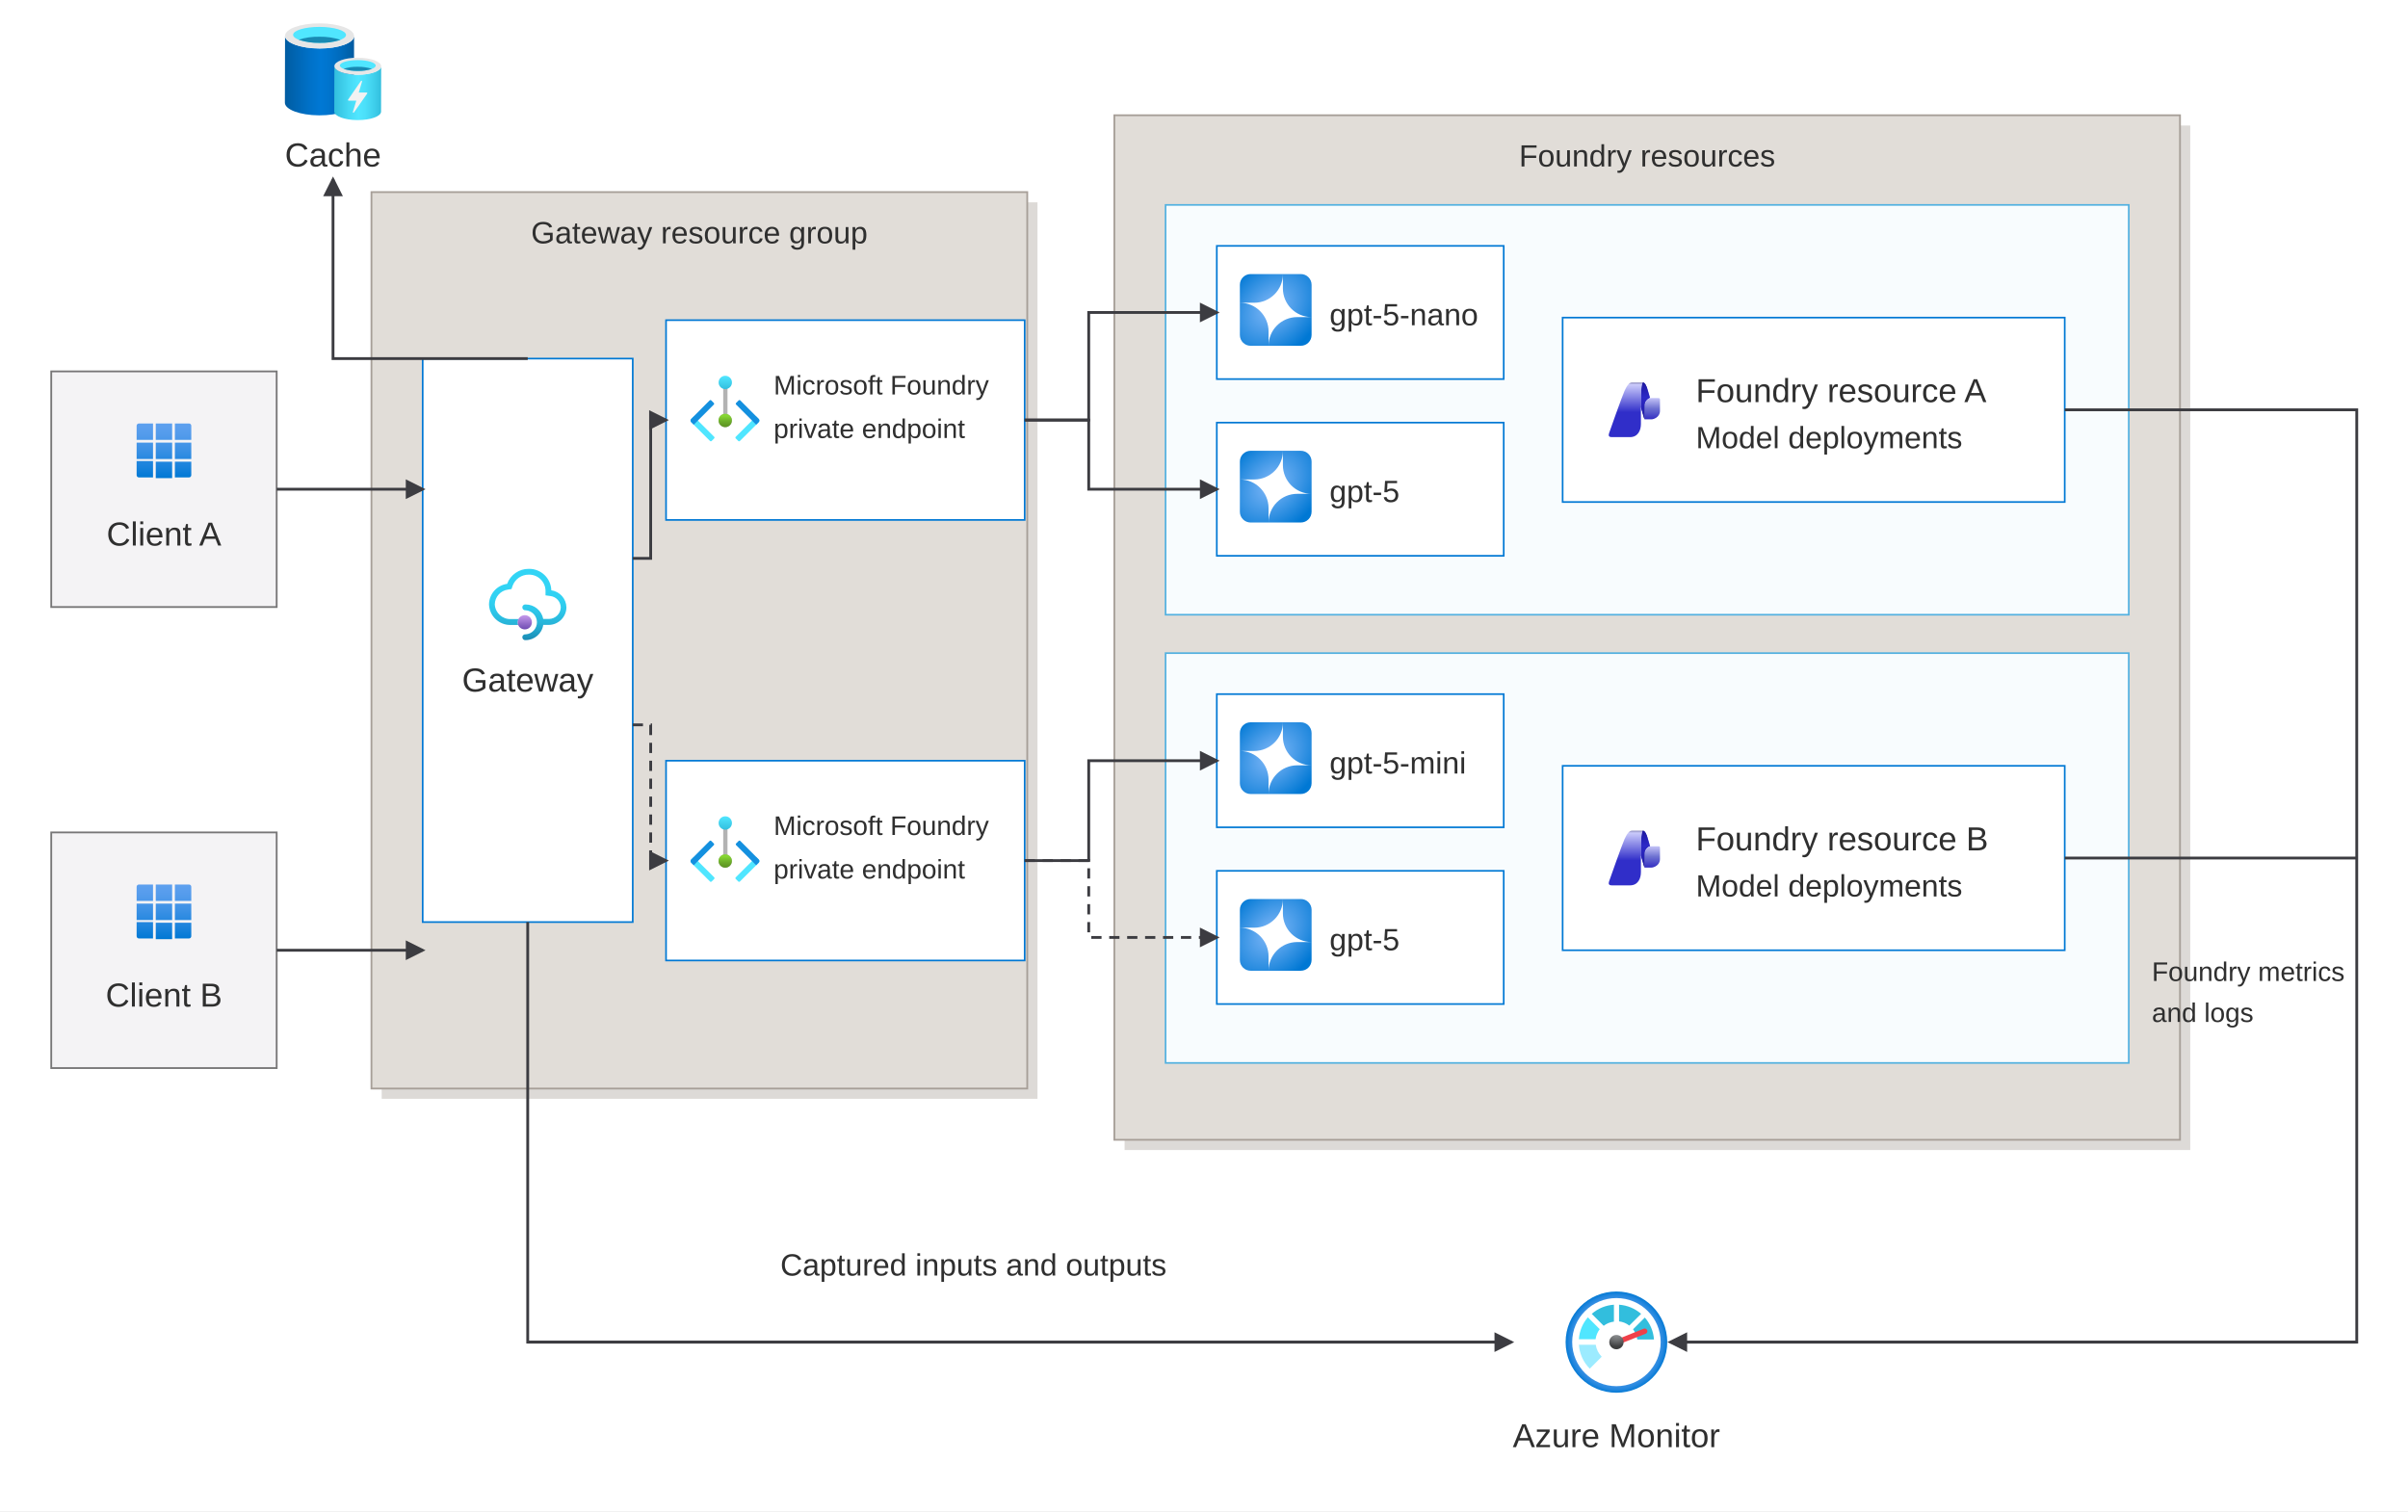
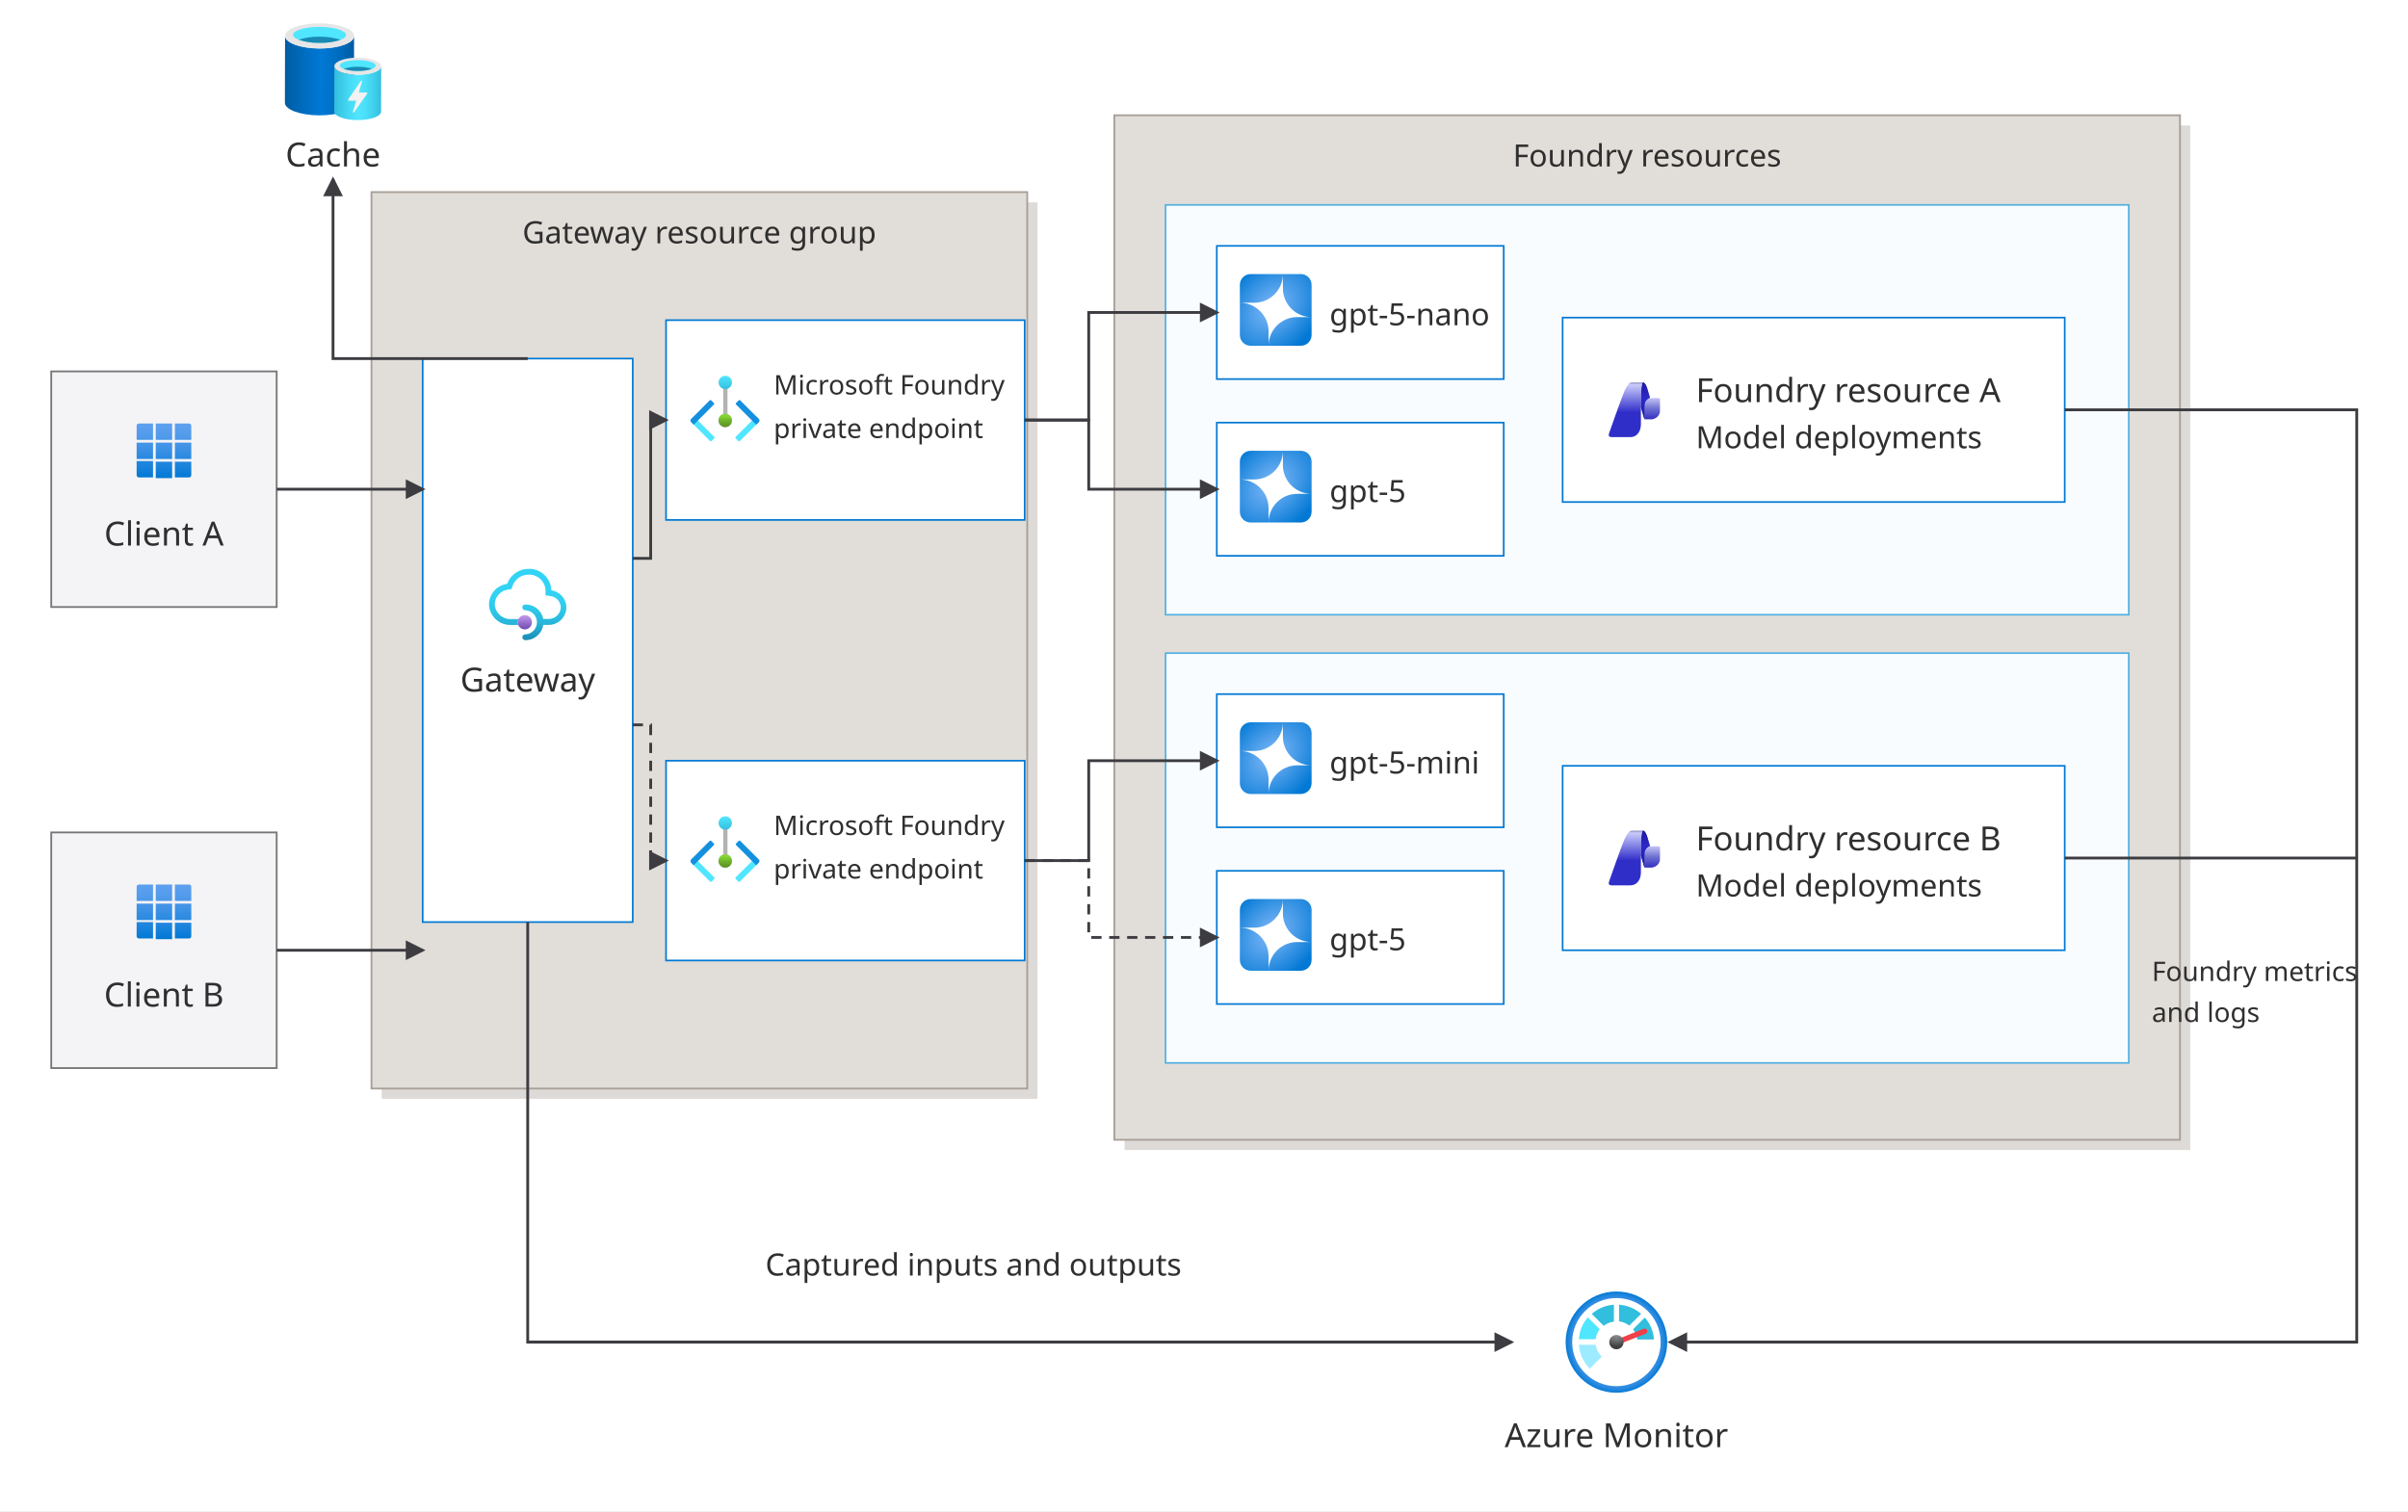
<svg xmlns="http://www.w3.org/2000/svg" width="9.792in" height="6.146in" viewBox="0 0 940 590" role="img" aria-labelledby="title description">
  <defs>
    <linearGradient id="client-gradient" x1="9" y1="17" x2="9" y2="1" gradientUnits="userSpaceOnUse">
      <stop offset="0" stop-color="#0078d4" />
      <stop offset=".16" stop-color="#1380da" />
      <stop offset=".53" stop-color="#3c91e5" />
      <stop offset=".82" stop-color="#559cec" />
      <stop offset="1" stop-color="#5ea0ef" />
    </linearGradient>
    <radialGradient id="model-gradient" cx="-67.981" cy="793.199" r=".45" gradientTransform="translate(-17939.03 20368.029) rotate(45) scale(25.091 -34.149)" gradientUnits="userSpaceOnUse">
      <stop offset="0" stop-color="#83b9f9" />
      <stop offset="1" stop-color="#0078d4" />
    </radialGradient>
    <linearGradient id="foundry-gradient-one" x1="10.91" y1="13.66" x2="13.62" y2="13.66" gradientTransform="translate(0 20) scale(1 -1)" gradientUnits="userSpaceOnUse">
      <stop offset="0" stop-color="#302ec9" />
      <stop offset=".12" stop-color="#151698" />
      <stop offset=".25" stop-color="#0a0b7e" />
      <stop offset=".43" stop-color="#090c7f" />
      <stop offset=".51" stop-color="#141698" />
      <stop offset=".61" stop-color="#282ac4" />
      <stop offset=".77" stop-color="#8e8ff4" />
      <stop offset=".85" stop-color="#a7a6f7" />
      <stop offset=".91" stop-color="#cacafb" />
      <stop offset="1" stop-color="#fff" />
    </linearGradient>
    <linearGradient id="foundry-gradient-two" x1="12.26" y1="8.32" x2="12.26" y2="18.23" gradientTransform="translate(0 20) scale(1 -1)" gradientUnits="userSpaceOnUse">
      <stop offset=".02" stop-color="#201ba6" />
      <stop offset=".64" stop-color="#2d29c7" />
      <stop offset="1" stop-color="#201ba6" />
    </linearGradient>
    <linearGradient id="foundry-gradient-three" x1="14.19" y1="8.27" x2="14.19" y2="14.47" gradientTransform="translate(0 20) scale(1 -1)" gradientUnits="userSpaceOnUse">
      <stop offset="0" stop-color="#3530c3" />
      <stop offset=".5" stop-color="#6d71d1" />
      <stop offset=".97" stop-color="#c0bff5" />
      <stop offset="1" stop-color="#e3e4ff" />
    </linearGradient>
    <linearGradient id="foundry-gradient-four" x1="6.51" y1="3" x2="6.51" y2="19.15" gradientTransform="translate(0 20) scale(1 -1)" gradientUnits="userSpaceOnUse">
      <stop offset="0" stop-color="#302ec9" />
      <stop offset=".45" stop-color="#302ec9" />
      <stop offset=".95" stop-color="#cacafb" />
      <stop offset="1" stop-color="#7f7eaf" />
    </linearGradient>
    <linearGradient id="private-endpoint-top" x1="9.084" y1="790.967" x2="9.084" y2="787.492" gradientTransform="matrix(1 0 0 -1 0 791.516)" gradientUnits="userSpaceOnUse">
      <stop offset="0" stop-color="#50e6ff" />
      <stop offset="1" stop-color="#32bedd" />
    </linearGradient>
    <linearGradient id="private-endpoint-bottom" x1="9.065" y1="13.843" x2="9.065" y2="10.368" gradientUnits="userSpaceOnUse">
      <stop offset="0" stop-color="#5e9624" />
      <stop offset=".183" stop-color="#629c25" />
      <stop offset=".435" stop-color="#6dae2a" />
      <stop offset=".726" stop-color="#7fcb30" />
      <stop offset=".822" stop-color="#86d633" />
    </linearGradient>
    <linearGradient id="cache-gradient-one" x1="-2.113" y1="12.211" x2="10.011" y2="12.211" gradientTransform="translate(2.699 -2.533) rotate(.147)" gradientUnits="userSpaceOnUse">
      <stop offset="0" stop-color="#005ba1" />
      <stop offset=".068" stop-color="#0060a9" />
      <stop offset=".356" stop-color="#0071c8" />
      <stop offset=".517" stop-color="#0078d4" />
      <stop offset=".642" stop-color="#0074cd" />
      <stop offset=".82" stop-color="#006abb" />
      <stop offset="1" stop-color="#005ba1" />
    </linearGradient>
    <linearGradient id="cache-gradient-two" x1="6.563" y1="15.274" x2="14.785" y2="15.274" gradientTransform="translate(2.699 -2.533) rotate(.147)" gradientUnits="userSpaceOnUse">
      <stop offset="0" stop-color="#32bedd" />
      <stop offset=".322" stop-color="#47daf5" />
      <stop offset=".517" stop-color="#50e6ff" />
      <stop offset=".664" stop-color="#4bdff9" />
      <stop offset=".872" stop-color="#3dcdea" />
      <stop offset="1" stop-color="#32bedd" />
    </linearGradient>
    <radialGradient id="monitor-gradient" cx="5.72" cy="7.45" r="8.42" gradientTransform="translate(3.23 1.51) scale(1.01)" gradientUnits="userSpaceOnUse">
      <stop offset=".18" stop-color="#5ea0ef" />
      <stop offset=".56" stop-color="#5c9fee" />
      <stop offset=".69" stop-color="#559ced" />
      <stop offset=".78" stop-color="#4a97e9" />
      <stop offset=".86" stop-color="#3990e4" />
      <stop offset=".93" stop-color="#2387de" />
      <stop offset=".99" stop-color="#087bd6" />
      <stop offset="1" stop-color="#0078d4" />
    </radialGradient>
    <radialGradient id="monitor-center-gradient" cx="28.18" cy="202.29" r="2.7" gradientTransform="translate(-17.77 -185.01) scale(.95)" gradientUnits="userSpaceOnUse">
      <stop offset=".19" stop-color="#8c8e90" />
      <stop offset=".35" stop-color="#848688" />
      <stop offset=".6" stop-color="#6e7071" />
      <stop offset=".91" stop-color="#4a4b4c" />
      <stop offset="1" stop-color="#3e3f3f" />
    </radialGradient>
    <linearGradient id="api-management-gradient" x1="9" y1="16.82" x2="9" y2="1.18" gradientUnits="userSpaceOnUse">
      <stop offset="0" stop-color="#198ab3" />
      <stop offset=".09" stop-color="#1f9dc4" />
      <stop offset=".24" stop-color="#28b5d9" />
      <stop offset=".4" stop-color="#2dc6e9" />
      <stop offset=".57" stop-color="#31d1f2" />
      <stop offset=".78" stop-color="#32d4f5" />
    </linearGradient>
    <linearGradient id="api-management-node-gradient" x1="8.36" y1="11.35" x2="8.36" y2="14.46" gradientUnits="userSpaceOnUse">
      <stop offset="0" stop-color="#c69aeb" />
      <stop offset="1" stop-color="#6f4bb2" />
    </linearGradient>
    <marker id="arrow" markerWidth="7" markerHeight="7" refX="6" refY="3.5" orient="auto" markerUnits="strokeWidth">
      <path d="M0 0 7 3.5 0 7Z" fill="#3c3c41" />
    </marker>
    <symbol id="client-icon" viewBox="0 0 18 18">
      <path d="M6.6 12.2h4.8V17H6.6ZM1 5.8h4.8V1H1.67A.67.67 0 0 0 1 1.67Zm.67 11H5.8v-4.8H1v4.13a.67.67 0 0 0 .67.67ZM1 11.4h4.8V6.6H1Zm11.2 5.4h4.13a.67.67 0 0 0 .67-.67V12.2h-4.8Zm-5.6-5.4h4.8V6.6H6.6Zm5.6 0H17V6.6h-4.8Zm0-10.4v4.8H17V1.67a.67.67 0 0 0-.67-.67ZM6.6 5.8h4.8V1H6.6Z" fill="url(#client-gradient)" />
    </symbol>
    <symbol id="gateway-icon" viewBox="0 0 18 18">
      <path d="M14.18 5.89A4.85 4.85 0 0 0 9.23 1.18a5 5 0 0 0-4.75 3.29A4.61 4.61 0 0 0 .5 9a4.67 4.67 0 0 0 4.79 4.5 3 3 0 0 0 .42 0h1.2a1.47 1.47 0 0 1-.11-.56 1.51 1.51 0 0 1 .2-.73H5.6l-.31 0A3.41 3.41 0 0 1 1.77 9a3.33 3.33 0 0 1 2.91-3.27l.76-.12.25-.73a3.73 3.73 0 0 1 3.54-2.43 3.6 3.6 0 0 1 3.68 3.45V7l1.09.15a2.59 2.59 0 0 1 2.26 2.49 2.63 2.63 0 0 1-2.62 2.54h-.15l-.08 0h-1A3.92 3.92 0 0 0 8.54 9a.64.64 0 1 0 0 1.27 2.65 2.65 0 0 1 0 5.29.64.64 0 1 0 0 1.27 3.92 3.92 0 0 0 3.87-3.34h1.05a.64.64 0 0 0 .2 0A3.91 3.91 0 0 0 17.5 9.64a3.86 3.86 0 0 0-3.32-3.75Z" fill="url(#api-management-gradient)" />
      <rect x="6.8" y="11.35" width="3.12" height="3.12" rx="1.54" fill="url(#api-management-node-gradient)" />
    </symbol>
    <symbol id="private-endpoint-icon" viewBox="0 0 18 18">
      <path d="M7.85 13.342a1.738 1.738 0 1 0 2.436-2.479 1.715 1.715 0 0 0-.626-.389V3.009H8.548v7.444a1.729 1.729 0 0 0-.7 2.891Z" fill="#b3b3b3" />
      <circle cx="9.084" cy="2.209" r="1.738" fill="url(#private-endpoint-top)" />
      <path d="M2.632 10.449h.937a.3.3 0 0 1 .3.3v6.909a.6.6 0 0 1-.6.6h-.937v-7.509a.3.3 0 0 1 .3-.3Z" transform="translate(15.452 22.292) rotate(134.919)" fill="#50e6ff" />
      <path d="M2.581 6.093h.937a.3.3 0 0 1 .3.3v7.4H2.88a.6.6 0 0 1-.6-.6v-6.8a.3.3 0 0 1 .3-.3Z" transform="translate(7.91 .749) rotate(44.919)" fill="#1490df" />
      <path d="M14.132 10.449h.937a.6.6 0 0 1 .6.6v6.909a.3.3 0 0 1-.3.3h-.937a.3.3 0 0 1-.3-.3Z" transform="translate(14.542 -6.333) rotate(45.081)" fill="#50e6ff" />
      <path d="M14.782 6.093h.937v7.4a.3.3 0 0 1-.3.3h-.937a.3.3 0 0 1-.3-.3v-6.8a.6.6 0 0 1 .6-.6Z" transform="translate(32.558 6.424) rotate(135.081)" fill="#1490df" />
      <circle cx="9.065" cy="12.106" r="1.738" fill="url(#private-endpoint-bottom)" />
    </symbol>
    <symbol id="model-icon" viewBox="0 0 18 18">
      <path d="M0 2.7v12.6A2.7 2.7 0 0 0 2.7 18h12.6a2.7 2.7 0 0 0 2.7-2.7V2.7A2.7 2.7 0 0 0 15.3 0H2.7A2.7 2.7 0 0 0 0 2.7ZM10.8 0v3.6a7.2 7.2 0 0 0 7.2 7.2h-3.6A7.2 7.2 0 0 0 7.2 18v-3.6A7.2 7.2 0 0 0 0 7.2h3.6A7.2 7.2 0 0 0 10.8 0Z" fill="url(#model-gradient)" />
    </symbol>
    <symbol id="foundry-icon" viewBox="0 0 18 18">
      <path d="M11.96 11.68s.07-.1.07-.24V7.57c0-.85.66-1.76 1.59-2.03-.06-.19-.64-2.11-.81-2.65-.17-.56-.67-1.9-1.29-1.9h-.01s-.09.05-.13.13c-.32.58-.46 3.02-.46 4.84v2.26c.27.97.91 3.22.96 3.35 0 0 .05.1.09.1Z" fill="url(#foundry-gradient-one)" />
      <path d="M11.96 11.68s.07-.1.07-.24V7.57c0-.85.66-1.76 1.59-2.03-.06-.19-.64-2.11-.81-2.65-.17-.56-.67-1.9-1.29-1.9h-.01s-.09.05-.13.13c-.32.58-.46 3.02-.46 4.84v2.26c.27.97.91 3.22.96 3.35 0 0 .05.1.09.1Z" fill="url(#foundry-gradient-two)" />
      <path d="M16.01 5.46H14.2c-1.21 0-2.17 1.09-2.17 2.11v3.87c0 .14-.04.24-.07.24s-.09-.1-.09-.1c0 0 .07.21.17.21h1.98c.62 0 2.48-.61 2.48-2.52V6.02c0-.41-.24-.55-.49-.55Z" fill="url(#foundry-gradient-three)" />
      <path d="M2.34 17h5.38c2.35 0 3.2-2.03 3.2-3.81V5.96c0-2.08.19-4.97.61-4.97H8.3c-.77 0-1.43.82-2.18 2.48S1.76 15.34 1.6 15.83c-.26.79-.02 1.16.74 1.16Z" fill="url(#foundry-gradient-four)" />
    </symbol>
    <symbol id="monitor-icon" viewBox="0 0 18 18">
      <ellipse cx="9" cy="9" rx="8.5" ry="8.47" fill="url(#monitor-gradient)" />
      <ellipse cx="9" cy="9" rx="7.4" ry="7.37" fill="#fff" />
      <path d="M2.72 9.44a6.24 6.24 0 0 0 1.82 4l2-2a3.53 3.53 0 0 1-1-2Z" fill="#9cebff" />
      <path d="M13.13 4.27A6.25 6.25 0 0 0 9.44 2.74v2.79a3.41 3.41 0 0 1 1.71.7ZM4.87 4.27l2 2a3.41 3.41 0 0 1 1.71-.7V2.74a6.25 6.25 0 0 0-3.71 1.53ZM11.78 6.85a3.6 3.6 0 0 1 .71 1.71h2.79a6.16 6.16 0 0 0-1.53-3.67Z" fill="#32bedd" />
      <path d="M6.22 6.85l-2-2a6.16 6.16 0 0 0-1.5 3.67h2.79a3.6 3.6 0 0 1 .71-1.71Z" fill="#50e6ff" />
      <path d="M14.14 7a.45.45 0 0 0-.57-.25L9.45 8.41l.32.81 4.12-1.63a.44.44 0 0 0 .25-.59Z" fill="#f04049" />
      <ellipse cx="9" cy="9" rx="1.2" ry="1.2" fill="url(#monitor-center-gradient)" />
    </symbol>
    <symbol id="cache-icon" viewBox="0 0 18 18">
      <path d="M6.629 4.917C3.281 4.909.57 3.913.573 2.693L.543 14.442c0 1.21 2.663 2.2 5.973 2.224H6.6c3.348.009 6.065-.973 6.068-2.193L12.7 2.724c-.006 1.22-2.723 2.202-6.071 2.193Z" fill="url(#cache-gradient-one)" />
      <path d="M12.7 2.724c0 1.22-2.72 2.2-6.068 2.193S.57 3.913.573 2.693 3.293.491 6.641.5s6.06 1 6.056 2.224" fill="#e6e6e6" />
      <path d="M11.283 2.542c0 .775-2.085 1.4-4.651 1.392s-4.646-.64-4.644-1.416 2.085-1.4 4.651-1.393 4.646.641 4.644 1.417" fill="#50e6ff" />
      <path d="M6.635 2.853a11.181 11.181 0 0 0-3.683.524 10.8 10.8 0 0 0 3.68.557 10.814 10.814 0 0 0 3.683-.534 11.176 11.176 0 0 0-3.68-.547Z" fill="#198ab3" />
      <path d="M13.343 9.533c-2.271-.006-4.109-.681-4.107-1.508l-.021 7.967c0 .82 1.807 1.491 4.051 1.508h.056c2.271.006 4.113-.66 4.115-1.487l.02-7.967c-.002.827-1.844 1.493-4.114 1.487Z" fill="url(#cache-gradient-two)" />
      <path d="M17.457 8.046c0 .827-1.844 1.493-4.114 1.487s-4.109-.681-4.107-1.508 1.844-1.493 4.114-1.487 4.11.681 4.107 1.508" fill="#e6e6e6" />
      <path d="M16.5 7.922c0 .526-1.413.948-3.154.944s-3.15-.434-3.148-.96 1.413-.949 3.153-.944 3.15.434 3.149.96" fill="#50e6ff" />
      <path d="M13.346 8.133a7.61 7.61 0 0 0-2.5.355 7.312 7.312 0 0 0 2.495.378 7.321 7.321 0 0 0 2.5-.365 7.611 7.611 0 0 0-2.495-.368Z" fill="#198ab3" />
      <path d="M14.044 10.589a.1.1 0 0 0-.052-.013.134.134 0 0 0-.092.052L11.652 13.9a.128.128 0 0 0-.013.118.133.133 0 0 0 .105.065h1.346l-.6 1.974a.1.1 0 0 0 .052.13.078.078 0 0 0 .052.013.134.134 0 0 0 .092-.052L15 12.837c.013-.026.026-.039.026-.065a.117.117 0 0 0-.117-.118h-1.388l.579-1.934a.1.1 0 0 0-.056-.131Z" fill="#f2f2f2" />
    </symbol>
-     <style>text{font-family:"Segoe UI",Arial,sans-serif;fill:#2f2f2f;font-size:13px}.small{font-size:12px}.endpoint{font-size:10.5px}.group-title{font-size:12px}.center{text-anchor:middle}.resource-shadow{fill:#8e8278;fill-opacity:.3}.resource{fill:#e1ddd8;stroke:#a79f98;stroke-width:.7}.zone{fill:#f8fcfe;stroke:#53b1e0;stroke-width:.65}.card{fill:#fff;stroke:#0078d4;stroke-width:.65}.client{fill:#f4f3f5;stroke:#777677;stroke-width:.7}.connector{fill:none;stroke:#3c3c41;stroke-width:1.1;marker-end:url(#arrow)}.line{fill:none;stroke:#3c3c41;stroke-width:1.1}.dashed{stroke-dasharray:4 3}</style>
+     <style>text{font-family:"Segoe UI",sans-serif;fill:#2f2f2f;font-size:13px}.small{font-size:12px}.endpoint{font-size:10.5px}.group-title{font-size:12px}.center{text-anchor:middle}.resource-shadow{fill:#8e8278;fill-opacity:.3}.resource{fill:#e1ddd8;stroke:#a79f98;stroke-width:.7}.zone{fill:#f8fcfe;stroke:#53b1e0;stroke-width:.65}.card{fill:#fff;stroke:#0078d4;stroke-width:.65}.client{fill:#f4f3f5;stroke:#777677;stroke-width:.7}.connector{fill:none;stroke:#3c3c41;stroke-width:1.1;marker-end:url(#arrow)}.line{fill:none;stroke:#3c3c41;stroke-width:1.1}.dashed{stroke-dasharray:4 3}</style>
  </defs>
  <rect width="940" height="590" fill="#fff" />
  <g aria-label="Cache">
    <use href="#cache-icon" x="108" y="8" width="44" height="40" />
    <text class="center" x="130" y="65">Cache</text>
  </g>
  <g aria-label="Client A">
    <rect class="client" x="20" y="145" width="88" height="92" />
    <use href="#client-icon" x="52" y="164" width="24" height="24" />
    <text class="center" x="64" y="213">Client A</text>
  </g>
  <g aria-label="Client B">
    <rect class="client" x="20" y="325" width="88" height="92" />
    <use href="#client-icon" x="52" y="344" width="24" height="24" />
    <text class="center" x="64" y="393">Client B</text>
  </g>
  <rect class="resource-shadow" x="149" y="79" width="256" height="350" />
  <rect class="resource" x="145" y="75" width="256" height="350" />
  <text class="group-title center" x="273" y="95">Gateway resource group</text>
  <g aria-label="Azure API Management gateway">
    <rect class="card" x="165" y="140" width="82" height="220" />
    <use href="#gateway-icon" x="190" y="220" width="32" height="32" />
    <text class="center" x="206" y="270">Gateway</text>
  </g>
  <g aria-label="Microsoft Foundry private endpoint A">
    <rect class="card" x="260" y="125" width="140" height="78" />
    <use href="#private-endpoint-icon" x="268" y="146" width="30" height="27" />
    <text class="endpoint" x="302" y="154">Microsoft Foundry</text>
    <text class="endpoint" x="302" y="171">private endpoint</text>
  </g>
  <g aria-label="Microsoft Foundry private endpoint B">
    <rect class="card" x="260" y="297" width="140" height="78" />
    <use href="#private-endpoint-icon" x="268" y="318" width="30" height="27" />
    <text class="endpoint" x="302" y="326">Microsoft Foundry</text>
    <text class="endpoint" x="302" y="343">private endpoint</text>
  </g>
  <rect class="resource-shadow" x="439" y="49" width="416" height="400" />
  <rect class="resource" x="435" y="45" width="416" height="400" />
  <text class="group-title center" x="643" y="65">Foundry resources</text>
  <g aria-label="Foundry resource A">
    <rect class="zone" x="455" y="80" width="376" height="160" />
    <rect class="card" x="475" y="96" width="112" height="52" />
    <use href="#model-icon" x="484" y="107" width="28" height="28" />
    <text class="small" x="519" y="127">gpt-5-nano</text>
    <rect class="card" x="475" y="165" width="112" height="52" />
    <use href="#model-icon" x="484" y="176" width="28" height="28" />
    <text class="small" x="519" y="196">gpt-5</text>
    <rect class="card" x="610" y="124" width="196" height="72" />
    <use href="#foundry-icon" x="626" y="145" width="24" height="30" />
    <text x="662" y="157">Foundry resource A</text>
    <text class="small" x="662" y="175">Model deployments</text>
  </g>
  <g aria-label="Foundry resource B">
    <rect class="zone" x="455" y="255" width="376" height="160" />
    <rect class="card" x="475" y="271" width="112" height="52" />
    <use href="#model-icon" x="484" y="282" width="28" height="28" />
    <text class="small" x="519" y="302">gpt-5-mini</text>
    <rect class="card" x="475" y="340" width="112" height="52" />
    <use href="#model-icon" x="484" y="351" width="28" height="28" />
    <text class="small" x="519" y="371">gpt-5</text>
    <rect class="card" x="610" y="299" width="196" height="72" />
    <use href="#foundry-icon" x="626" y="320" width="24" height="30" />
    <text x="662" y="332">Foundry resource B</text>
    <text class="small" x="662" y="350">Model deployments</text>
  </g>
  <path class="connector" d="M108 191H165" />
  <path class="connector" d="M108 371H165" />
  <path class="connector" d="M206 140H130V70" />
  <path class="connector" d="M247 218H254V164H260" />
  <path class="connector dashed" d="M247 283H254V336H260" />
  <path class="connector" d="M400 164H425V122H475" />
  <path class="connector" d="M400 164H425V191H475" />
  <path class="connector" d="M400 336H425V297H475" />
  <path class="connector dashed" d="M400 336H425V366H475" />
  <path class="line" d="M206 360V524H590" />
  <path class="connector" d="M206 524H590" />
  <text class="small center" x="380" y="498">Captured inputs and outputs</text>
  <path class="line" d="M806 160H920V524H652" />
  <path class="line" d="M806 335H920" />
  <path class="connector" d="M920 524H652" />
  <text class="endpoint" x="840" y="383">
    <tspan x="840">Foundry metrics</tspan>
    <tspan x="840" dy="16">and logs</tspan>
  </text>
  <g aria-label="Azure Monitor">
    <use href="#monitor-icon" x="610" y="503" width="42" height="42" />
    <text class="center" x="631" y="565">Azure Monitor</text>
  </g>
</svg>
